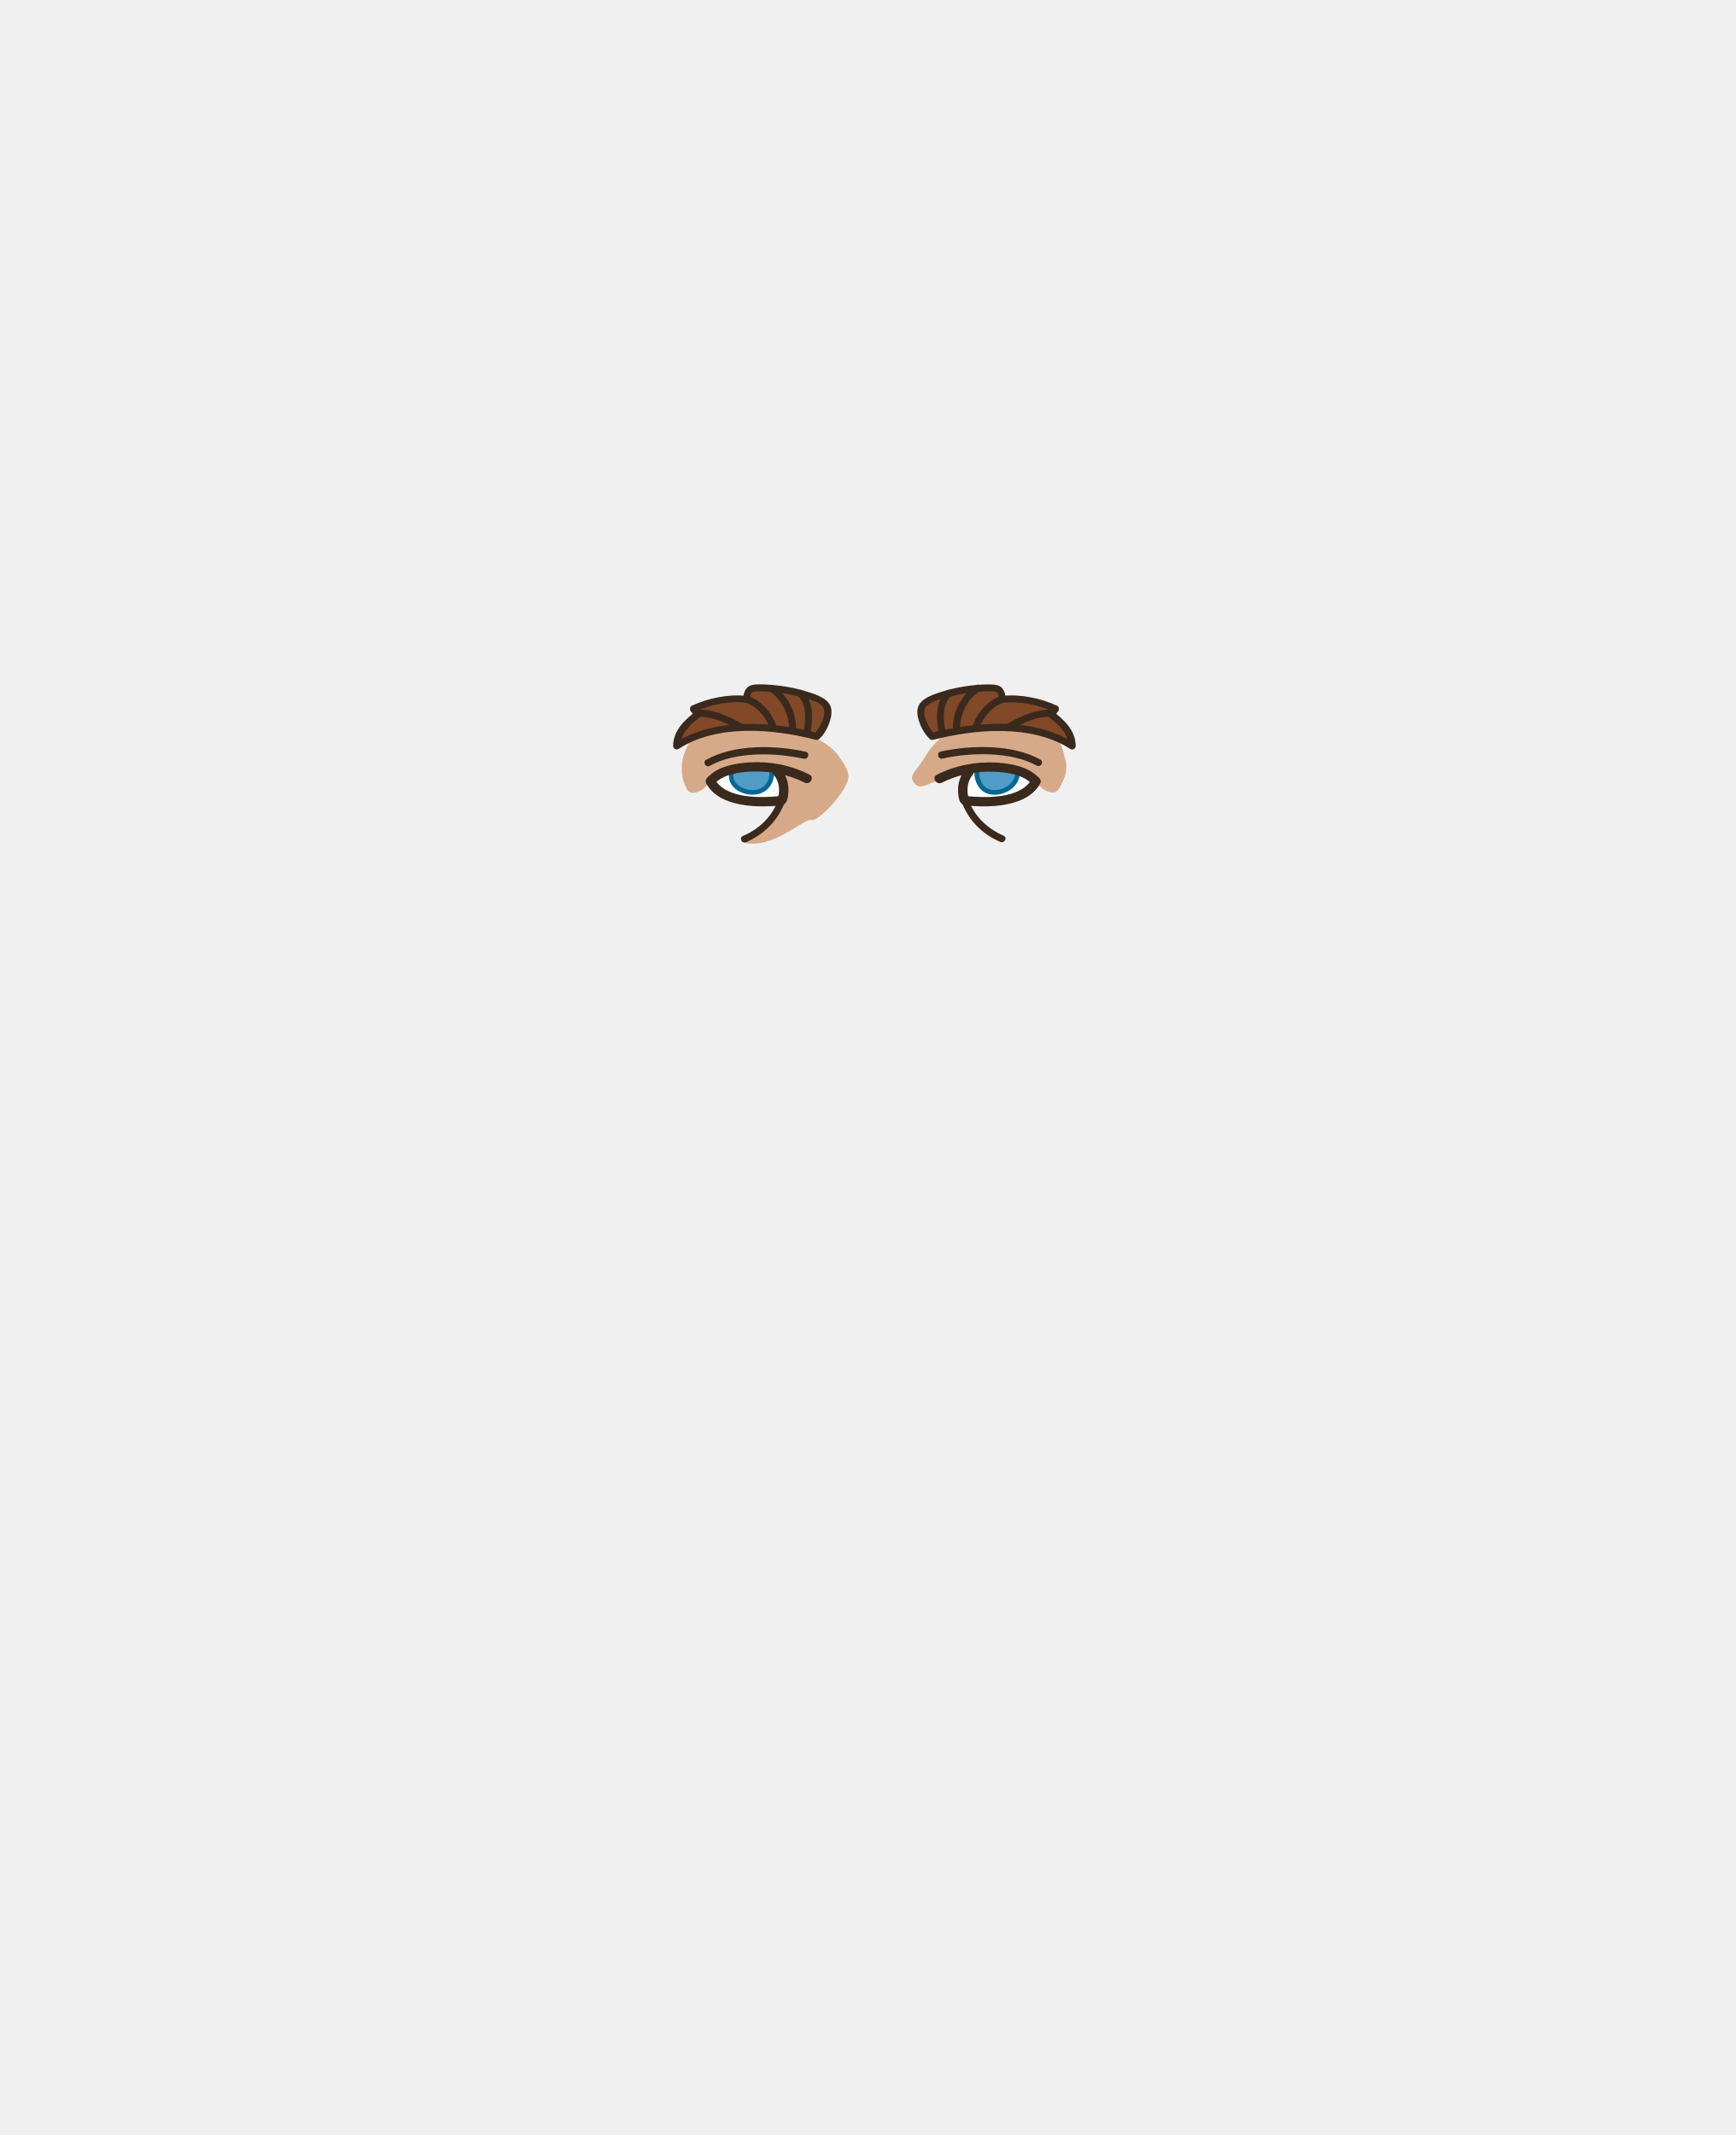
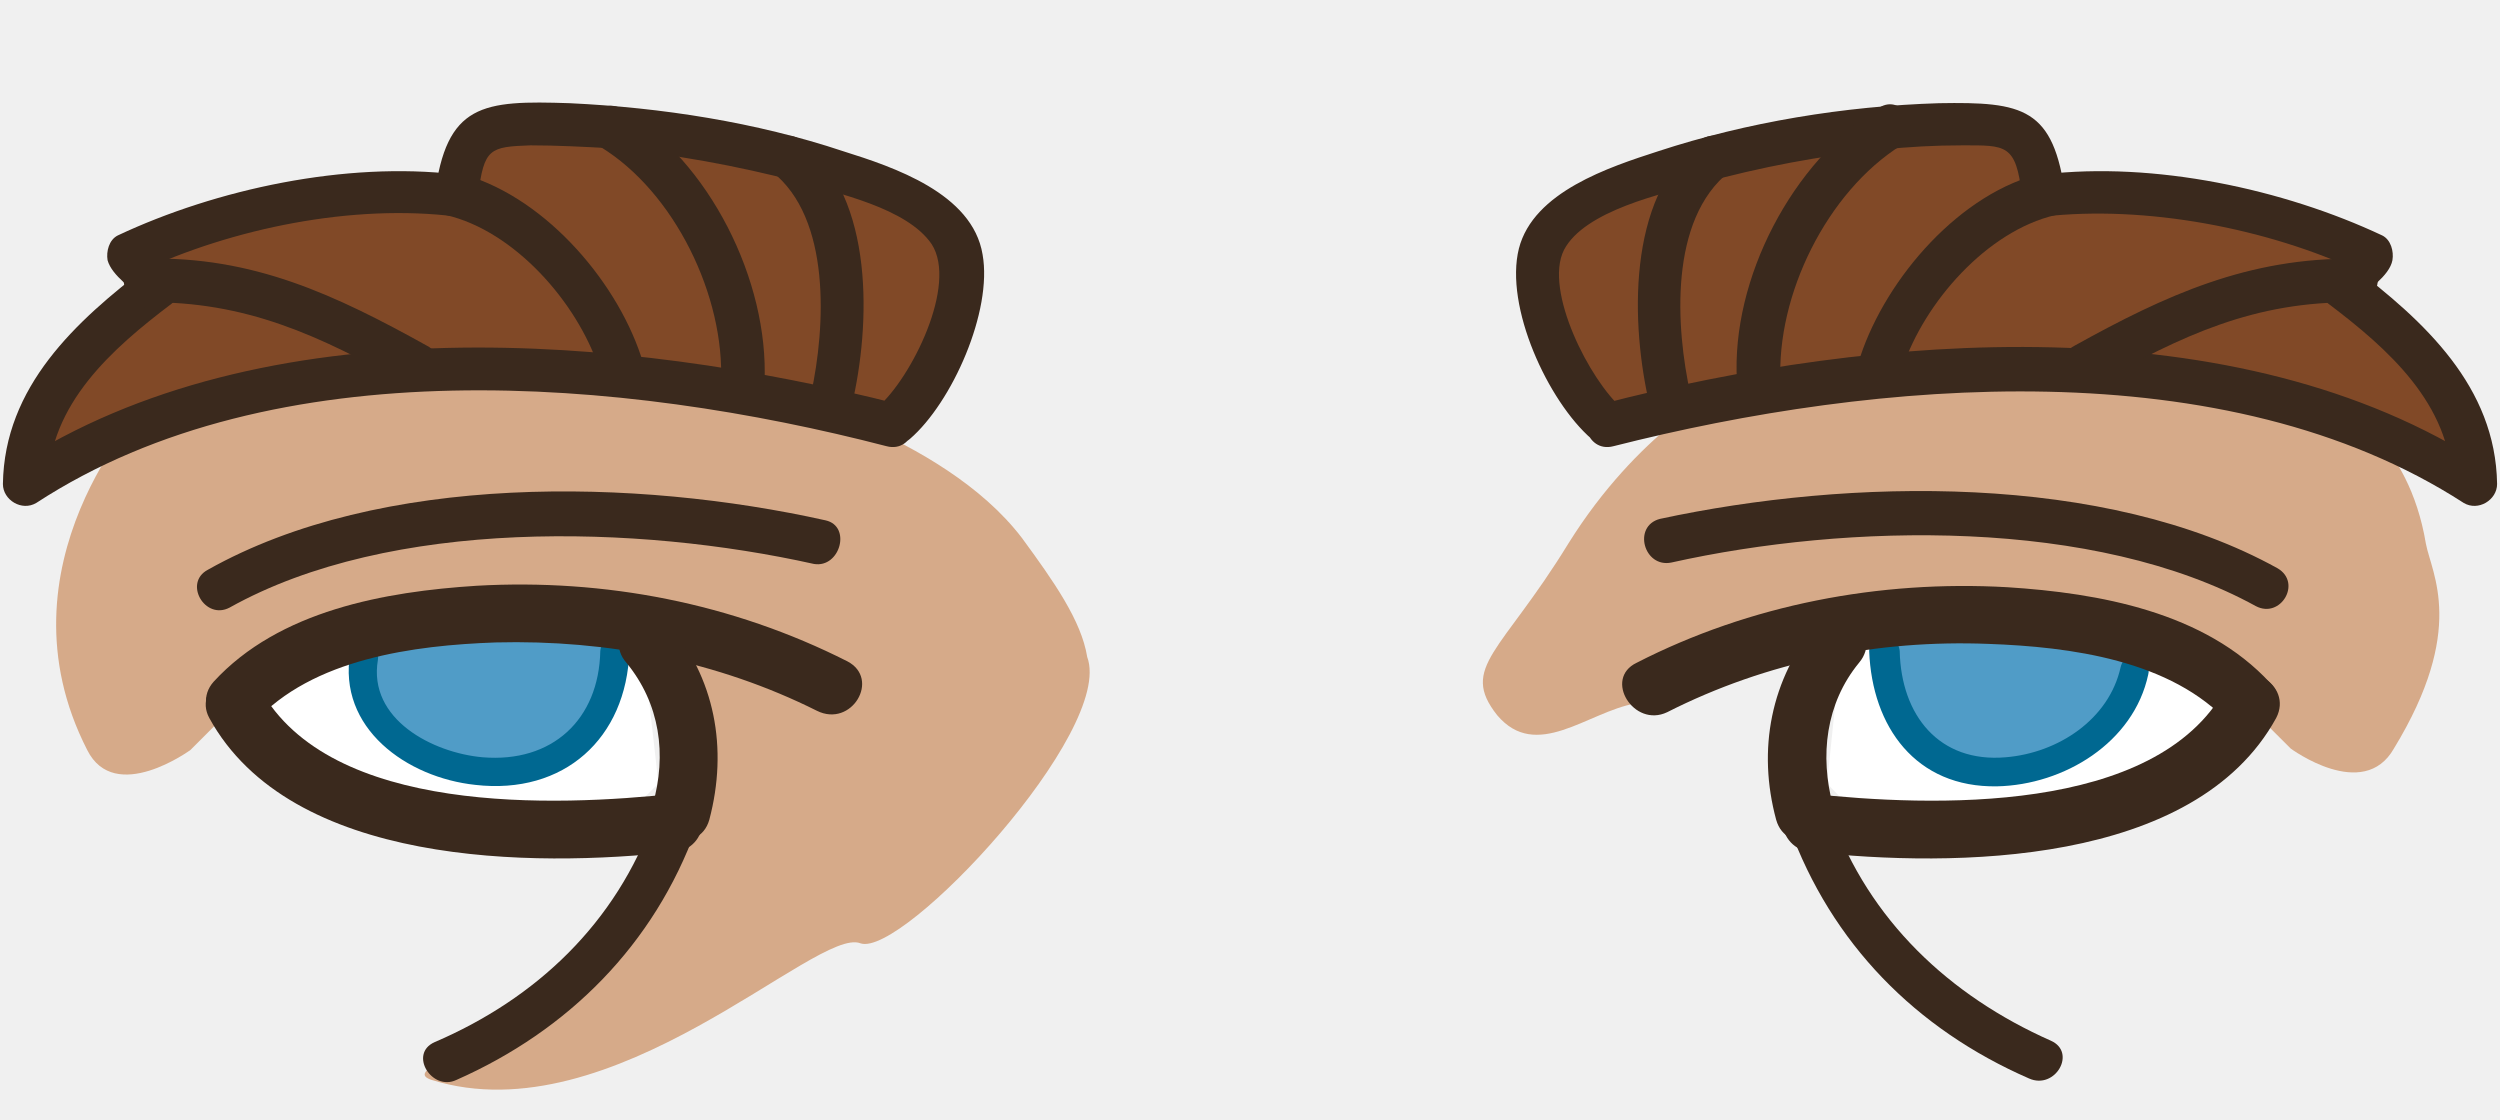
- <svg xmlns="http://www.w3.org/2000/svg" version="1.1" id="Layer_1" x="0px" y="0px" viewBox="0 0 739.6 909.9" style="enable-background:new 0 0 739.6 909.9;" xml:space="preserve">
+ <svg xmlns="http://www.w3.org/2000/svg" version="1.1" id="Layer_1" x="0px" y="0px" viewBox="0 0 172 77" style="enable-background:new 0 0 172 77;" xml:space="preserve">
  <style type="text/css">
- 	.st0{fill-rule:evenodd;clip-rule:evenodd;fill:#D6AA89;}
- 	.st1{fill-rule:evenodd;clip-rule:evenodd;fill:#FFFFFF;}
- 	.st2{fill-rule:evenodd;clip-rule:evenodd;fill:#509CC7;}
+ 	.st0{fill:#D6AA89;}
+ 	.st1{fill:#FFFFFF;}
+ 	.st2{fill:#509CC7;}
	.st3{fill:#006891;}
	.st4{fill:#3A291D;}
	.st5{fill:#814927;}
</style>
  <g>
    <g>
-       <path class="st0" d="M453.6,322c-1.2-7.2-5.9-9.4-5.9-9.4l-7.1-2.4l-8.3-1.2l-9.4-1.2l-7.1,1.2l-10.6,2.4c0,0-5.8,2.9-10.6,10.6    c-4.6,7.5-7.5,8.5-4.9,11.8c2.7,3.2,6.2-0.2,9.5-0.8c3.3-0.6,16.6-6.3,16.6-6.3h10.7l11.9,3.5l5.9,5.9c0,0,5,3.7,7.1,0    C456.4,327.9,454,324.1,453.6,322z" />
+       <path class="st0" d="M166.9,37.4c-1.2-7.2-5.9-9.4-5.9-9.4l-7.1-2.4l-8.3-1.2l-9.4-1.2l-7.1,1.2l-10.6,2.4c0,0-5.8,2.9-10.6,10.6    c-4.6,7.5-7.5,8.5-4.9,11.8c2.7,3.2,6.2-0.2,9.5-0.8s16.6-6.3,16.6-6.3h10.7l11.9,3.5l5.9,5.9c0,0,5,3.7,7.1,0    C169.7,43.3,167.3,39.5,166.9,37.4z" />
    </g>
    <g>
      <g>
-         <polygon class="st1" points="439.5,329.1 431.2,327.9 413.5,327.9 412.4,338.5 414.7,340.9 423,342.1 432.4,340.9 438.3,338.5      441.8,332.6    " />
+         <polygon class="st1" points="152.8,44.5 144.5,43.3 126.8,43.3 125.7,53.9 128,56.3 136.3,57.5 145.7,56.3 151.6,53.9 155.1,48         " />
      </g>
      <g>
-         <polygon class="st2" points="432.4,326.7 421.8,327.9 415.9,327.9 417.1,335 423,338.5 428.9,337.3 433.6,331.5    " />
+         <polygon class="st2" points="145.7,42.1 135.1,43.3 129.2,43.3 130.4,50.4 136.3,53.9 142.2,52.7 146.9,46.9    " />
      </g>
      <g>
        <g>
-           <path class="st3" d="M415.3,329.4c0.2,5.2,3.2,9.4,8.8,9.3c4.6-0.1,9.4-3,10.4-7.7c0.3-1.3-1.6-1.8-1.9-0.5      c-0.8,3.6-4.3,5.9-7.9,6.2c-4.6,0.4-7.2-2.9-7.3-7.3C417.3,328.1,415.3,328.1,415.3,329.4L415.3,329.4z" />
+           <path class="st3" d="M128.6,44.8c0.2,5.2,3.2,9.4,8.8,9.3c4.6-0.1,9.4-3,10.4-7.7c0.3-1.3-1.6-1.8-1.9-0.5      c-0.8,3.6-4.3,5.9-7.9,6.2c-4.6,0.4-7.2-2.9-7.3-7.3C130.6,43.5,128.6,43.5,128.6,44.8L128.6,44.8z" />
        </g>
        <g>
-           <path class="st4" d="M401.4,333.6c6.9-3.5,14.5-5,22.1-4.7c5.6,0.2,12.6,1.1,16.6,5.5c1.7,1.9,4.6-0.9,2.8-2.8      c-4.5-4.9-11.8-6.2-18.1-6.6c-8.8-0.5-17.7,1.2-25.5,5.2C397,331.3,399.1,334.7,401.4,333.6L401.4,333.6z" />
+           <path class="st4" d="M114.7,49c6.9-3.5,14.5-5,22.1-4.7c5.6,0.2,12.6,1.1,16.6,5.5c1.7,1.9,4.6-0.9,2.8-2.8      c-4.5-4.9-11.8-6.2-18.1-6.6c-8.8-0.5-17.7,1.2-25.5,5.2C110.3,46.7,112.4,50.1,114.7,49L114.7,49z" />
        </g>
        <g>
-           <path class="st4" d="M412.8,340c-0.9-3.4-0.5-7,1.8-9.8c1.7-2-1.2-4.8-2.8-2.8c-3.3,3.9-4.2,8.8-2.9,13.6      C409.6,343.5,413.4,342.5,412.8,340L412.8,340z" />
+           <path class="st4" d="M126.1,55.4c-0.9-3.4-0.5-7,1.8-9.8c1.7-2-1.2-4.8-2.8-2.8c-3.3,3.9-4.2,8.8-2.9,13.6      C122.9,58.9,126.7,57.9,126.1,55.4L126.1,55.4z" />
        </g>
        <g>
-           <path class="st4" d="M411.2,343.2c9.9,1.1,26.5,1,32.1-9.2c1.2-2.3-2.2-4.3-3.5-2c-4.8,8.7-20.3,8.1-28.6,7.2      C408.6,338.9,408.7,342.9,411.2,343.2L411.2,343.2z" />
+           <path class="st4" d="M124.5,58.6c9.9,1.1,26.5,1,32.1-9.2c1.2-2.3-2.2-4.3-3.5-2c-4.8,8.7-20.3,8.1-28.6,7.2      C121.9,54.3,122,58.3,124.5,58.6L124.5,58.6z" />
        </g>
        <g>
-           <path class="st4" d="M409.8,341.5c2.9,8,8.7,13.9,16.5,17.3c1.8,0.8,3.3-1.8,1.5-2.6c-7-3.1-12.5-8.3-15.1-15.5      C412,338.9,409.1,339.7,409.8,341.5L409.8,341.5z" />
+           <path class="st4" d="M123.1,56.9c2.9,8,8.7,13.9,16.5,17.3c1.8,0.8,3.3-1.8,1.5-2.6c-7-3.1-12.5-8.3-15.1-15.5      C125.3,54.3,122.4,55.1,123.1,56.9L123.1,56.9z" />
        </g>
      </g>
      <g>
-         <path class="st4" d="M401.7,323.3c12.1-2.7,29.1-3.1,40.2,3c1.7,0.9,3.2-1.6,1.5-2.6c-11.9-6.6-29.5-6.2-42.5-3.4     C399,320.8,399.8,323.7,401.7,323.3L401.7,323.3z" />
+         <path class="st4" d="M115,38.7c12.1-2.7,29.1-3.1,40.2,3c1.7,0.9,3.2-1.6,1.5-2.6c-11.9-6.6-29.5-6.2-42.5-3.4     C112.3,36.2,113.1,39.1,115,38.7L115,38.7z" />
      </g>
    </g>
    <g>
-       <path class="st0" d="M361.5,329.8c-0.4-2.5-2.3-5.2-4.5-8.2c-5.5-7.2-17.9-10.2-17.9-10.2l-10.6-2.4l-7.1-1.2L312,309l-8.3,1.2    l-7.1,2.4c0,0-10.4,10.9-3.9,23.6c1.9,3.8,7.1,0,7.1,0l5.9-5.9l11.9-3.5h10.7c0,0,1.4,0.8,3.4,1.9h0c0,0,2.7,9.2,1.2,13.7    c-4.4,12.7-19.9,15.4-16.5,16.5c12.5,3.9,26.5-10.6,29.5-9.4C348.8,350.5,363.4,334.9,361.5,329.8z" />
+       <path class="st0" d="M74.8,45.2c-0.4-2.5-2.3-5.2-4.5-8.2c-5.5-7.2-17.9-10.2-17.9-10.2l-10.6-2.4l-7.1-1.2l-9.4,1.2L17,25.6    L9.9,28c0,0-10.4,10.9-3.9,23.6c1.9,3.8,7.1,0,7.1,0l5.9-5.9l11.9-3.5h10.7c0,0,1.4,0.8,3.4,1.9l0,0c0,0,2.7,9.2,1.2,13.7    c-4.4,12.7-19.9,15.4-16.5,16.5c12.5,3.9,26.5-10.6,29.5-9.4C62.1,65.9,76.7,50.3,74.8,45.2z" />
    </g>
    <g>
      <g>
-         <polygon class="st1" points="330.8,327.9 313.1,327.9 304.9,329.1 302.5,332.6 306.1,338.5 312,340.9 321.4,342.1 329.6,340.9      332,338.5    " />
+         <polygon class="st1" points="44.1,43.3 26.4,43.3 18.2,44.5 15.8,48 19.4,53.9 25.3,56.3 34.7,57.5 42.9,56.3 45.3,53.9    " />
      </g>
      <g>
-         <polygon class="st2" points="322.6,327.9 312,326.7 310.8,331.5 315.5,337.3 321.4,338.5 327.3,335 328.5,327.9    " />
+         <polygon class="st2" points="35.9,43.3 25.3,42.1 24.1,46.9 28.8,52.7 34.7,53.9 40.6,50.4 41.8,43.3    " />
      </g>
      <g>
        <g>
-           <path class="st3" d="M328,329.4c-0.1,4.7-3.3,7.7-8.1,7.3c-3.4-0.3-7.9-2.6-7.2-6.7c0.2-1.3-1.7-1.8-1.9-0.5      c-0.9,5.2,3.9,8.6,8.6,9.1c6.1,0.7,10.4-3.2,10.6-9.2C330.1,328.1,328.1,328.1,328,329.4L328,329.4z" />
+           <path class="st3" d="M41.3,44.8c-0.1,4.7-3.3,7.7-8.1,7.3c-3.4-0.3-7.9-2.6-7.2-6.7c0.2-1.3-1.7-1.8-1.9-0.5      c-0.9,5.2,3.9,8.6,8.6,9.1c6.1,0.7,10.4-3.2,10.6-9.2C43.4,43.5,41.4,43.5,41.3,44.8L41.3,44.8z" />
        </g>
        <g>
-           <path class="st4" d="M345,330.1c-7.9-4-16.7-5.7-25.5-5.2c-6.3,0.4-13.6,1.7-18.1,6.6c-1.7,1.9,1.1,4.7,2.8,2.8      c4-4.4,11-5.3,16.6-5.5c7.7-0.2,15.3,1.3,22.1,4.7C345.3,334.7,347.3,331.3,345,330.1L345,330.1z" />
+           <path class="st4" d="M58.3,45.5c-7.9-4-16.7-5.7-25.5-5.2c-6.3,0.4-13.6,1.7-18.1,6.6c-1.7,1.9,1.1,4.7,2.8,2.8      c4-4.4,11-5.3,16.6-5.5c7.7-0.2,15.3,1.3,22.1,4.7C58.6,50.1,60.6,46.7,58.3,45.5L58.3,45.5z" />
        </g>
        <g>
-           <path class="st4" d="M335.5,341c1.3-4.9,0.4-9.8-2.9-13.6c-1.7-2-4.5,0.9-2.8,2.8c2.3,2.8,2.8,6.3,1.8,9.8      C330.9,342.5,334.8,343.5,335.5,341L335.5,341z" />
+           <path class="st4" d="M48.8,56.4c1.3-4.9,0.4-9.8-2.9-13.6c-1.7-2-4.5,0.9-2.8,2.8c2.3,2.8,2.8,6.3,1.8,9.8      C44.2,57.9,48.1,58.9,48.8,56.4L48.8,56.4z" />
        </g>
        <g>
-           <path class="st4" d="M333.2,339.2c-8.3,0.9-23.8,1.5-28.6-7.2c-1.2-2.3-4.7-0.2-3.5,2c5.6,10.2,22.2,10.3,32.1,9.2      C335.7,342.9,335.7,338.9,333.2,339.2L333.2,339.2z" />
+           <path class="st4" d="M46.5,54.6c-8.3,0.9-23.8,1.5-28.6-7.2c-1.2-2.3-4.7-0.2-3.5,2c5.6,10.2,22.2,10.3,32.1,9.2      C49,58.3,49,54.3,46.5,54.6L46.5,54.6z" />
        </g>
        <g>
-           <path class="st4" d="M331.7,340.8c-2.6,7.3-8.1,12.5-15.1,15.5c-1.8,0.8-0.2,3.4,1.5,2.6c7.7-3.4,13.6-9.3,16.5-17.3      C335.3,339.7,332.4,338.9,331.7,340.8L331.7,340.8z" />
+           <path class="st4" d="M45,56.2c-2.6,7.3-8.1,12.5-15.1,15.5c-1.8,0.8-0.2,3.4,1.5,2.6C39.1,70.9,45,65,47.9,57      C48.6,55.1,45.7,54.3,45,56.2L45,56.2z" />
        </g>
      </g>
      <g>
-         <path class="st4" d="M343.5,320.4c-13-2.9-30.6-3.3-42.5,3.4c-1.7,0.9-0.2,3.5,1.5,2.6c11.1-6.2,28.1-5.7,40.2-3     C344.5,323.7,345.3,320.8,343.5,320.4L343.5,320.4z" />
+         <path class="st4" d="M56.8,35.8c-13-2.9-30.6-3.3-42.5,3.4c-1.7,0.9-0.2,3.5,1.5,2.6c11.1-6.2,28.1-5.7,40.2-3     C57.8,39.1,58.6,36.2,56.8,35.8L56.8,35.8z" />
      </g>
    </g>
    <g>
-       <path class="st5" d="M456.3,316.9c-8.1-5-18.4-7.5-30.8-7.5c-8.7,0-18.5,1.3-28.2,3.8c-2.5-2.2-5-8-4.2-11    c0.7-2.8,5.2-4.3,8.2-5.3c4.8-1.6,10-2.6,15.4-3l0.2,0c1.2-0.1,2.3-0.2,3.2-0.2c0.6,0,1.1,0,1.6,0c3.6,0,4.3,0.4,4.9,3.2l0.4,1.7    l1.8-0.1c0.8-0.1,1.7-0.1,2.5-0.1c5.7,0,12.4,1.5,17.8,4c-0.1,0.1-0.1,0.1-0.2,0.2l-0.6,0.5l-0.1,0.8c0,0-0.3,1.3-0.3,1.3l0.9,0.8    C452.3,308.6,455.8,312.1,456.3,316.9z" />
+       <path class="st5" d="M169.6,32.3c-8.1-5-18.4-7.5-30.8-7.5c-8.7,0-18.5,1.3-28.2,3.8c-2.5-2.2-5-8-4.2-11c0.7-2.8,5.2-4.3,8.2-5.3    c4.8-1.6,10-2.6,15.4-3h0.2c1.2-0.1,2.3-0.2,3.2-0.2c0.6,0,1.1,0,1.6,0c3.6,0,4.3,0.4,4.9,3.2l0.4,1.7l1.8-0.1    c0.8-0.1,1.7-0.1,2.5-0.1c5.7,0,12.4,1.5,17.8,4c-0.1,0.1-0.1,0.1-0.2,0.2l-0.6,0.5l-0.1,0.8l-0.3,1.3l0.9,0.8    C165.6,24,169.1,27.5,169.6,32.3z" />
      <g>
        <g>
-           <path class="st4" d="M398.3,312.7c-2.2-1.9-5.4-8.1-4-10.9c1.4-2.7,6.8-3.9,9.5-4.6c4-1.1,8.2-1.9,12.3-2.3      c1.9-0.2,3.7-0.3,5.6-0.3c3,0,3.7-0.1,4.1,3.4c0.1,0.7,0.6,1.6,1.5,1.5c7-0.8,15.4,0.8,21.8,3.8c-0.2-0.6-0.5-1.1-0.7-1.7      c0.3-1.2-1.4,1.1-1.8,1.5c-0.7,0.8-0.5,1.8,0.3,2.4c4.1,3.1,8.4,6.9,8.5,12.4c0.8-0.4,1.5-0.9,2.3-1.3      c-17.1-11.1-42-9.1-60.8-4.2c-1.9,0.5-1.1,3.4,0.8,2.9c18.1-4.6,42.1-6.7,58.5,3.9c1,0.6,2.3-0.2,2.3-1.3c-0.1-6.7-5-11.2-10-15      c0.1,0.8,0.2,1.6,0.3,2.4c0.7-0.7,2.3-1.7,2.5-2.8c0.1-0.6-0.1-1.4-0.7-1.7c-6.8-3.2-15.7-5.1-23.3-4.2c0.5,0.5,1,1,1.5,1.5      c-0.8-6.1-2.9-6.5-8.7-6.4c-6.5,0.2-13.2,1.3-19.3,3.3c-3.4,1.1-8.6,2.8-9.6,6.7c-1,4,2,10.5,5,13.1      C397.6,316.1,399.7,314,398.3,312.7z" />
+           <path class="st4" d="M111.6,28.1c-2.2-1.9-5.4-8.1-4-10.9c1.4-2.7,6.8-3.9,9.5-4.6c4-1.1,8.2-1.9,12.3-2.3      c1.9-0.2,3.7-0.3,5.6-0.3c3,0,3.7-0.1,4.1,3.4c0.1,0.7,0.6,1.6,1.5,1.5c7-0.8,15.4,0.8,21.8,3.8c-0.2-0.6-0.5-1.1-0.7-1.7      c0.3-1.2-1.4,1.1-1.8,1.5c-0.7,0.8-0.5,1.8,0.3,2.4c4.1,3.1,8.4,6.9,8.5,12.4c0.8-0.4,1.5-0.9,2.3-1.3      c-17.1-11.1-42-9.1-60.8-4.2c-1.9,0.5-1.1,3.4,0.8,2.9c18.1-4.6,42.1-6.7,58.5,3.9c1,0.6,2.3-0.2,2.3-1.3c-0.1-6.7-5-11.2-10-15      c0.1,0.8,0.2,1.6,0.3,2.4c0.7-0.7,2.3-1.7,2.5-2.8c0.1-0.6-0.1-1.4-0.7-1.7c-6.8-3.2-15.7-5.1-23.3-4.2c0.5,0.5,1,1,1.5,1.5      c-0.8-6.1-2.9-6.5-8.7-6.4c-6.5,0.2-13.2,1.3-19.3,3.3c-3.4,1.1-8.6,2.8-9.6,6.7c-1,4,2,10.5,5,13.1      C110.9,31.5,113,29.4,111.6,28.1z" />
        </g>
        <g>
-           <path class="st4" d="M403,311.7c-1-4.5-1.5-12,2.7-15.3c1.5-1.2-0.6-3.3-2.1-2.1c-5,3.9-4.7,12.7-3.4,18.2      C400.5,314.4,403.4,313.6,403,311.7L403,311.7z" />
+           <path class="st4" d="M116.3,27.1c-1-4.5-1.5-12,2.7-15.3c1.5-1.2-0.6-3.3-2.1-2.1c-5,3.9-4.7,12.7-3.4,18.2      C113.8,29.8,116.7,29,116.3,27.1L116.3,27.1z" />
        </g>
        <g>
-           <path class="st4" d="M409.2,310.9c-0.3-6,3.2-13.1,8.3-16.3c1.6-1,0.1-3.6-1.5-2.6c-6,3.7-10.2,11.8-9.8,18.8      C406.3,312.8,409.3,312.8,409.2,310.9L409.2,310.9z" />
+           <path class="st4" d="M122.5,26.3c-0.3-6,3.2-13.1,8.3-16.3c1.6-1,0.1-3.6-1.5-2.6c-6,3.7-10.2,11.8-9.8,18.8      C119.6,28.2,122.6,28.2,122.5,26.3L122.5,26.3z" />
        </g>
        <g>
-           <path class="st4" d="M417.6,309.9c1.5-4.5,5.8-9.4,10.5-10.5c1.9-0.4,1.1-3.3-0.8-2.9c-5.7,1.3-10.8,7.2-12.6,12.6      C414.1,310.9,417,311.7,417.6,309.9L417.6,309.9z" />
+           <path class="st4" d="M130.9,25.3c1.5-4.5,5.8-9.4,10.5-10.5c1.9-0.4,1.1-3.3-0.8-2.9c-5.7,1.3-10.8,7.2-12.6,12.6      C127.4,26.3,130.3,27.1,130.9,25.3L130.9,25.3z" />
        </g>
        <g>
-           <path class="st4" d="M430.9,311c5.9-3.3,10.9-5.7,17.9-5.6c-0.5-0.5-1-1-1.5-1.5c0.2-0.3,0.3-0.6,0.5-0.9      c-1.6,1-0.1,3.6,1.5,2.6c0.7-0.4,0.9-0.9,1-1.7c0.1-0.8-0.7-1.5-1.5-1.5c-7.4-0.1-13.1,2.5-19.4,6      C427.7,309.3,429.2,311.9,430.9,311L430.9,311z" />
+           <path class="st4" d="M144.2,26.4c5.9-3.3,10.9-5.7,17.9-5.6c-0.5-0.5-1-1-1.5-1.5c0.2-0.3,0.3-0.6,0.5-0.9      c-1.6,1-0.1,3.6,1.5,2.6c0.7-0.4,0.9-0.9,1-1.7c0.1-0.8-0.7-1.5-1.5-1.5c-7.4-0.1-13.1,2.5-19.4,6      C141,24.7,142.5,27.3,144.2,26.4L144.2,26.4z" />
        </g>
      </g>
    </g>
    <g>
-       <path class="st5" d="M289.1,316.9c8.1-5,18.4-7.5,30.8-7.5c8.7,0,18.5,1.3,28.2,3.8c2.5-2.2,5-8,4.2-11c-0.7-2.8-5.2-4.3-8.2-5.3    c-4.8-1.6-10-2.6-15.4-3l-0.2,0c-1.2-0.1-2.3-0.2-3.2-0.2c-0.6,0-1.1,0-1.6,0c-3.6,0-4.3,0.4-4.9,3.2l-0.4,1.7l-1.8-0.1    c-0.8-0.1-1.7-0.1-2.5-0.1c-5.7,0-12.4,1.5-17.8,4c0.1,0.1,0.1,0.1,0.2,0.2l0.6,0.5l0.1,0.8c0,0,0.3,1.3,0.3,1.3l-0.9,0.8    C293.1,308.6,289.6,312.1,289.1,316.9z" />
+       <path class="st5" d="M2.4,32.3c8.1-5,18.4-7.5,30.8-7.5c8.7,0,18.5,1.3,28.2,3.8c2.5-2.2,5-8,4.2-11c-0.7-2.8-5.2-4.3-8.2-5.3    c-4.8-1.6-10-2.6-15.4-3h-0.2c-1.2-0.1-2.3-0.2-3.2-0.2c-0.6,0-1.1,0-1.6,0c-3.6,0-4.3,0.4-4.9,3.2L31.7,14l-1.8-0.1    c-0.8-0.1-1.7-0.1-2.5-0.1c-5.7,0-12.4,1.5-17.8,4c0.1,0.1,0.1,0.1,0.2,0.2l0.6,0.5l0.1,0.8l0.3,1.3l-0.9,0.8    C6.4,24,2.9,27.5,2.4,32.3z" />
      <g>
        <g>
-           <path class="st4" d="M349.3,314.8c2.9-2.5,5.7-8.8,5-12.7c-0.7-4.2-6.1-6-9.6-7.1c-6-2-12.5-3-18.8-3.3c-6-0.2-8.5,0-9.3,6.4      c0.5-0.5,1-1,1.5-1.5c-7.6-0.9-16.5,1-23.3,4.2c-0.6,0.3-0.8,1.1-0.7,1.7c0.3,1.1,1.8,2,2.5,2.8c0.1-0.8,0.2-1.6,0.3-2.4      c-5,3.8-9.9,8.3-10,15c0,1.1,1.3,1.9,2.3,1.3c16.4-10.7,40.4-8.6,58.5-3.9c1.9,0.5,2.7-2.4,0.8-2.9c-18.9-4.8-43.7-6.9-60.8,4.2      c0.8,0.4,1.5,0.9,2.3,1.3c0.1-5.5,4.4-9.3,8.5-12.4c0.8-0.6,1-1.6,0.3-2.4c-0.4-0.4-2-2.6-1.8-1.5c-0.2,0.6-0.5,1.1-0.7,1.7      c6.4-3,14.7-4.7,21.8-3.8c0.9,0.1,1.4-0.8,1.5-1.5c0.4-3.2,0.8-3.3,3.6-3.4c1.8,0,3.7,0.1,5.5,0.2c4.3,0.4,8.7,1.2,12.9,2.3      c2.7,0.8,7.5,1.8,9.2,4.3c1.8,2.8-1.4,9.2-3.7,11.2C345.7,314,347.8,316.1,349.3,314.8z" />
+           <path class="st4" d="M62.6,30.2c2.9-2.5,5.7-8.8,5-12.7c-0.7-4.2-6.1-6-9.6-7.1c-6-2-12.5-3-18.8-3.3c-6-0.2-8.5,0-9.3,6.4      c0.5-0.5,1-1,1.5-1.5c-7.6-0.9-16.5,1-23.3,4.2c-0.6,0.3-0.8,1.1-0.7,1.7c0.3,1.1,1.8,2,2.5,2.8c0.1-0.8,0.2-1.6,0.3-2.4      c-5,3.8-9.9,8.3-10,15c0,1.1,1.3,1.9,2.3,1.3C18.9,23.9,42.9,26,61,30.7c1.9,0.5,2.7-2.4,0.8-2.9C42.9,23,18.1,20.9,1,32      c0.8,0.4,1.5,0.9,2.3,1.3c0.1-5.5,4.4-9.3,8.5-12.4c0.8-0.6,1-1.6,0.3-2.4c-0.4-0.4-2-2.6-1.8-1.5c-0.2,0.6-0.5,1.1-0.7,1.7      c6.4-3,14.7-4.7,21.8-3.8c0.9,0.1,1.4-0.8,1.5-1.5c0.4-3.2,0.8-3.3,3.6-3.4c1.8,0,3.7,0.1,5.5,0.2c4.3,0.4,8.7,1.2,12.9,2.3      c2.7,0.8,7.5,1.8,9.2,4.3c1.8,2.8-1.4,9.2-3.7,11.2C59,29.4,61.1,31.5,62.6,30.2z" />
        </g>
        <g>
-           <path class="st4" d="M345.3,312.5c1.3-5.5,1.6-14.3-3.4-18.2c-1.5-1.2-3.6,0.9-2.1,2.1c4.1,3.2,3.7,10.7,2.7,15.3      C342,313.6,344.9,314.4,345.3,312.5L345.3,312.5z" />
+           <path class="st4" d="M58.6,27.9c1.3-5.5,1.6-14.3-3.4-18.2c-1.5-1.2-3.6,0.9-2.1,2.1c4.1,3.2,3.7,10.7,2.7,15.3      C55.3,29,58.2,29.8,58.6,27.9L58.6,27.9z" />
        </g>
        <g>
-           <path class="st4" d="M339.3,310.9c0.3-7-3.8-15.2-9.8-18.8c-1.7-1-3.2,1.6-1.5,2.6c5.1,3.1,8.6,10.3,8.3,16.3      C336.2,312.8,339.2,312.8,339.3,310.9L339.3,310.9z" />
+           <path class="st4" d="M52.6,26.3c0.3-7-3.8-15.2-9.8-18.8c-1.7-1-3.2,1.6-1.5,2.6c5.1,3.1,8.6,10.3,8.3,16.3      C49.5,28.2,52.5,28.2,52.6,26.3L52.6,26.3z" />
        </g>
        <g>
-           <path class="st4" d="M330.8,309.1c-1.8-5.4-6.9-11.2-12.6-12.6c-1.9-0.4-2.7,2.5-0.8,2.9c4.7,1.1,9,6,10.5,10.5      C328.5,311.7,331.4,310.9,330.8,309.1L330.8,309.1z" />
+           <path class="st4" d="M44.1,24.5c-1.8-5.4-6.9-11.2-12.6-12.6c-1.9-0.4-2.7,2.5-0.8,2.9c4.7,1.1,9,6,10.5,10.5      C41.8,27.1,44.7,26.3,44.1,24.5L44.1,24.5z" />
        </g>
        <g>
-           <path class="st4" d="M316.1,308.4c-6.3-3.5-12-6.2-19.4-6c-0.8,0-1.6,0.7-1.5,1.5c0.1,0.8,0.3,1.2,1,1.7c1.6,1,3.1-1.6,1.5-2.6      c0.2,0.3,0.3,0.6,0.5,0.9c-0.5,0.5-1,1-1.5,1.5c6.9-0.1,12,2.3,17.9,5.6C316.3,311.9,317.8,309.3,316.1,308.4L316.1,308.4z" />
+           <path class="st4" d="M29.4,23.8c-6.3-3.5-12-6.2-19.4-6c-0.8,0-1.6,0.7-1.5,1.5s0.3,1.2,1,1.7c1.6,1,3.1-1.6,1.5-2.6      c0.2,0.3,0.3,0.6,0.5,0.9c-0.5,0.5-1,1-1.5,1.5c6.9-0.1,12,2.3,17.9,5.6C29.6,27.3,31.1,24.7,29.4,23.8L29.4,23.8z" />
        </g>
      </g>
    </g>
  </g>
</svg>
